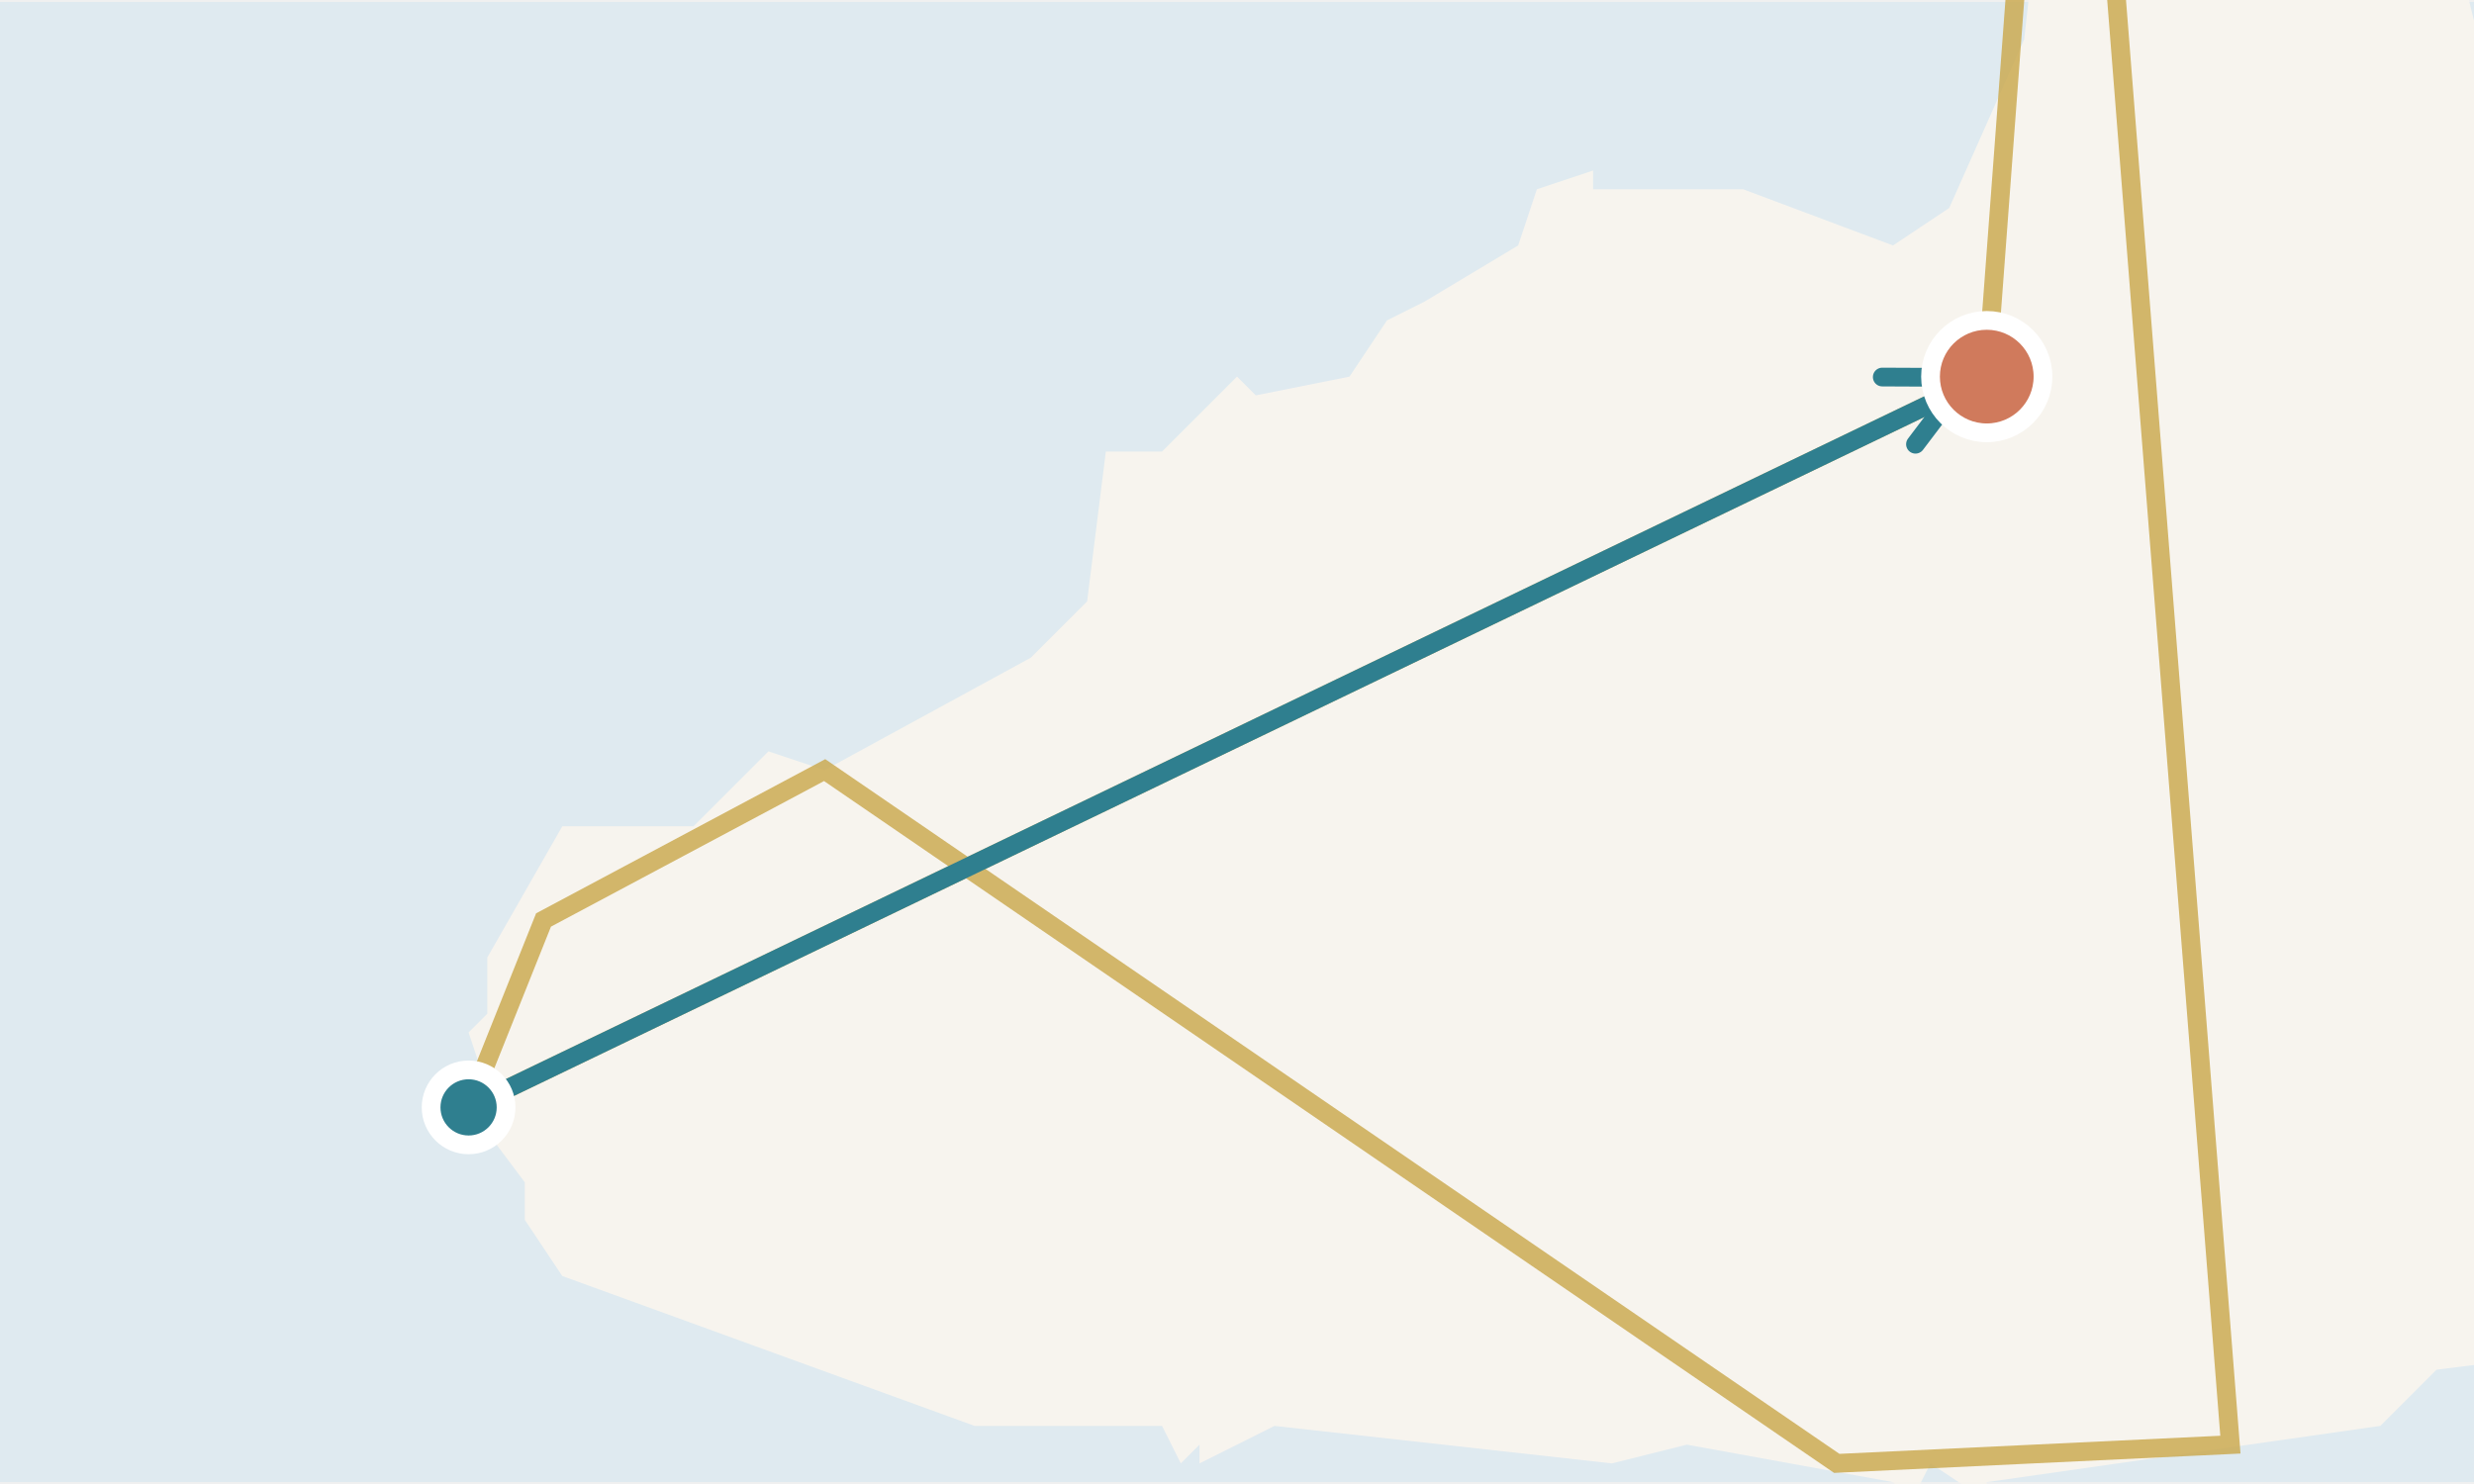
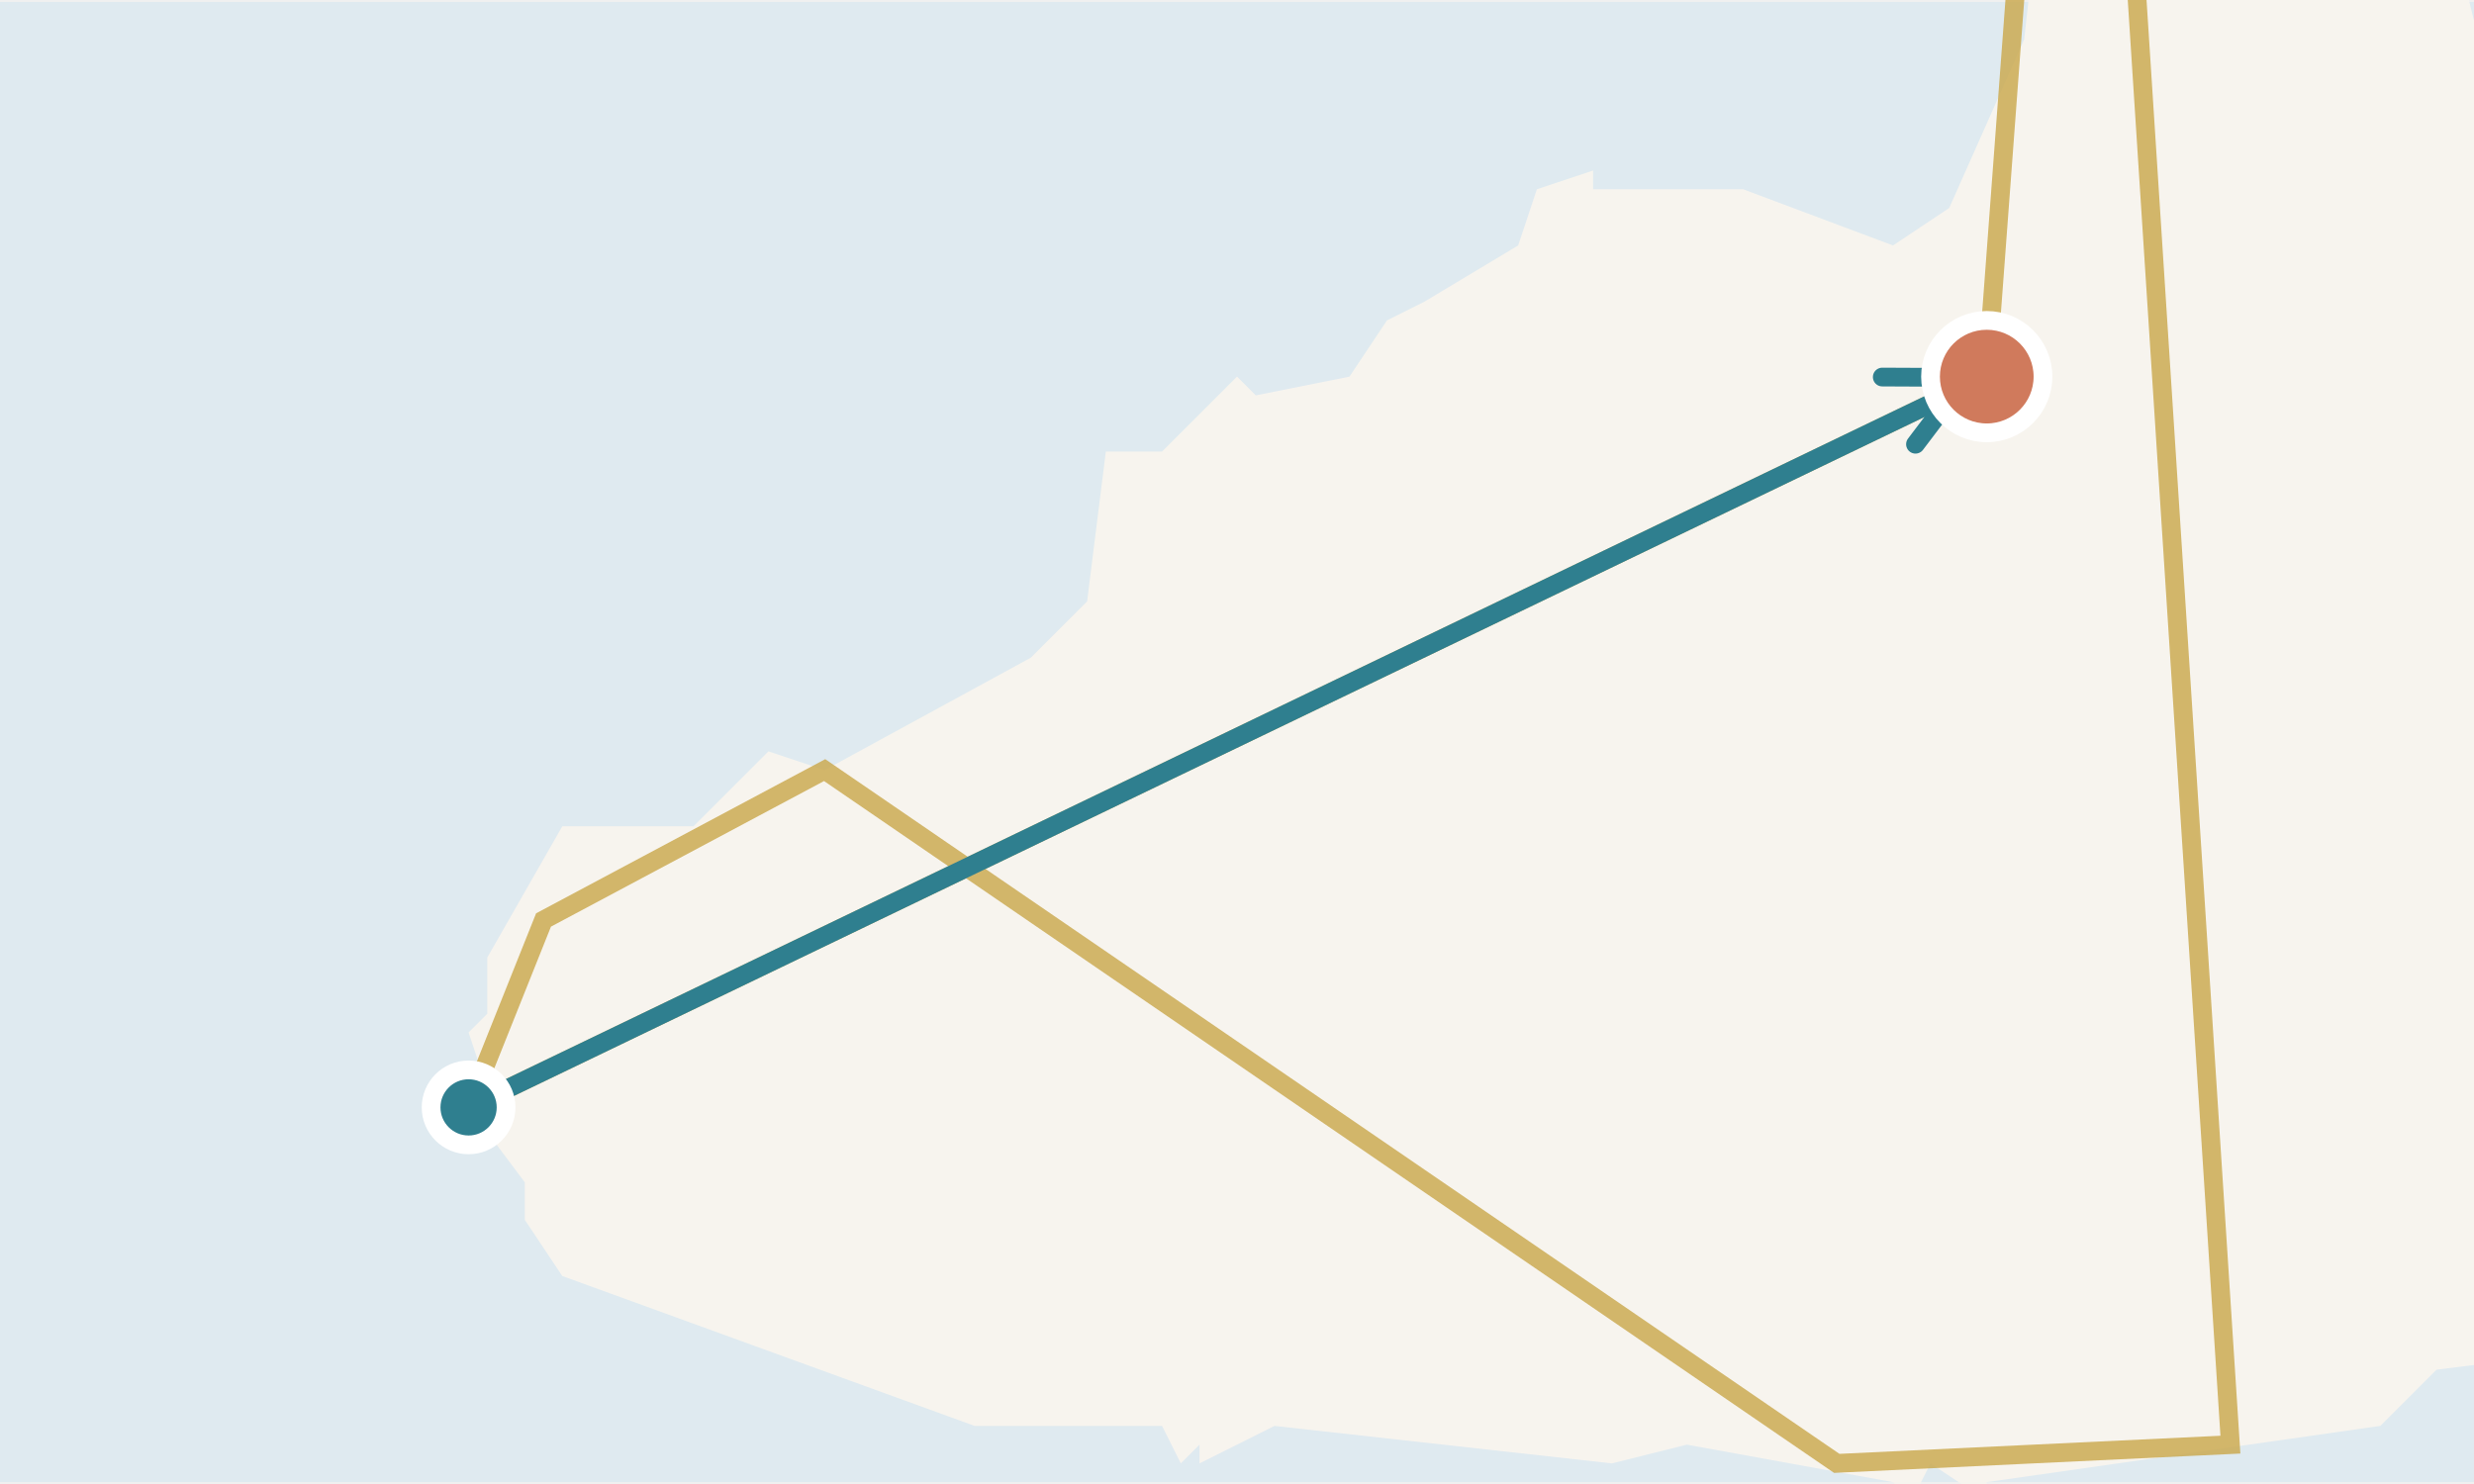
<svg xmlns="http://www.w3.org/2000/svg" viewBox="113.765 8.77 0.132 0.079" width="400" height="240" role="img" aria-label="ウルワツ寺院からCucaへ">
  <rect x="113.765" y="8.77" width="0.132" height="0.079" fill="#dfeaf0" />
  <path d="M113.145,8.172 L113.147,8.176 L113.147,8.179 L113.152,8.186 L113.156,8.204 L113.161,8.219 L113.167,8.227 L113.168,8.23 L113.173,8.235 L113.182,8.246 L113.186,8.256 L113.192,8.263 L113.196,8.275 L113.201,8.28 L113.201,8.28 L113.202,8.282 L113.207,8.286 L113.219,8.299 L113.227,8.304 L113.23,8.307 L113.233,8.313 L113.23,8.324 L113.231,8.328 L113.235,8.333 L113.238,8.333 L113.236,8.334 L113.233,8.332 L113.234,8.333 L113.242,8.339 L113.25,8.342 L113.258,8.348 L113.259,8.355 L113.264,8.358 L113.268,8.363 L113.269,8.366 L113.271,8.368 L113.277,8.372 L113.285,8.381 L113.282,8.385 L113.28,8.386 L113.285,8.382 L113.287,8.385 L113.286,8.386 L113.287,8.388 L113.284,8.389 L113.282,8.387 L113.279,8.388 L113.281,8.388 L113.288,8.392 L113.292,8.395 L113.294,8.398 L113.299,8.401 L113.308,8.403 L113.317,8.4 L113.319,8.4 L113.326,8.398 L113.328,8.399 L113.319,8.402 L113.316,8.402 L113.317,8.403 L113.333,8.407 L113.345,8.407 L113.39,8.399 L113.425,8.396 L113.443,8.397 L113.462,8.4 L113.509,8.413 L113.513,8.416 L113.515,8.421 L113.518,8.423 L113.525,8.425 L113.527,8.428 L113.527,8.431 L113.534,8.435 L113.544,8.436 L113.561,8.44 L113.559,8.438 L113.56,8.438 L113.564,8.44 L113.563,8.441 L113.585,8.45 L113.591,8.451 L113.593,8.45 L113.598,8.454 L113.612,8.46 L113.625,8.468 L113.642,8.476 L113.65,8.484 L113.651,8.483 L113.651,8.485 L113.656,8.492 L113.661,8.498 L113.667,8.499 L113.668,8.502 L113.668,8.501 L113.669,8.502 L113.679,8.506 L113.684,8.513 L113.687,8.515 L113.688,8.514 L113.689,8.516 L113.69,8.515 L113.69,8.517 L113.693,8.517 L113.693,8.519 L113.695,8.519 L113.694,8.519 L113.694,8.521 L113.702,8.527 L113.704,8.532 L113.703,8.534 L113.706,8.534 L113.705,8.537 L113.707,8.537 L113.711,8.54 L113.711,8.541 L113.712,8.54 L113.717,8.543 L113.721,8.547 L113.72,8.548 L113.722,8.548 L113.736,8.559 L113.738,8.559 L113.741,8.558 L113.743,8.56 L113.744,8.559 L113.743,8.561 L113.74,8.559 L113.739,8.56 L113.755,8.572 L113.755,8.574 L113.758,8.576 L113.758,8.577 L113.759,8.577 L113.765,8.58 L113.767,8.584 L113.777,8.593 L113.778,8.595 L113.779,8.596 L113.788,8.607 L113.79,8.61 L113.789,8.614 L113.792,8.618 L113.792,8.619 L113.793,8.619 L113.792,8.62 L113.793,8.62 L113.794,8.624 L113.798,8.628 L113.802,8.631 L113.806,8.639 L113.805,8.64 L113.806,8.639 L113.81,8.643 L113.817,8.646 L113.829,8.653 L113.829,8.654 L113.849,8.672 L113.867,8.699 L113.871,8.707 L113.874,8.717 L113.874,8.725 L113.868,8.732 L113.867,8.737 L113.865,8.737 L113.866,8.738 L113.865,8.742 L113.857,8.742 L113.858,8.75 L113.865,8.75 L113.873,8.759 L113.874,8.763 L113.873,8.772 L113.869,8.781 L113.866,8.783 L113.858,8.78 L113.85,8.78 L113.85,8.779 L113.847,8.78 L113.846,8.783 L113.841,8.786 L113.839,8.787 L113.837,8.79 L113.832,8.791 L113.831,8.79 L113.827,8.794 L113.824,8.794 L113.823,8.802 L113.82,8.805 L113.809,8.811 L113.806,8.81 L113.802,8.814 L113.795,8.814 L113.791,8.821 L113.791,8.824 L113.79,8.825 L113.791,8.828 L113.79,8.829 L113.793,8.833 L113.793,8.835 L113.795,8.838 L113.817,8.846 L113.827,8.846 L113.828,8.848 L113.829,8.847 L113.829,8.848 L113.833,8.846 L113.851,8.848 L113.855,8.847 L113.866,8.849 L113.867,8.85 L113.868,8.848 L113.871,8.85 L113.871,8.849 L113.892,8.846 L113.895,8.843 L113.903,8.842 L113.907,8.84 L113.909,8.838 L113.923,8.833 L113.925,8.826 L113.93,8.819 L113.929,8.819 L113.929,8.818 L113.929,8.819 L113.93,8.819 L113.929,8.818 L113.936,8.811 L113.937,8.807 L113.94,8.803 L113.942,8.803 L113.943,8.804 L113.944,8.804 L113.944,8.801 L113.941,8.802 L113.94,8.799 L113.942,8.797 L113.94,8.797 L113.94,8.799 L113.938,8.798 L113.935,8.788 L113.931,8.786 L113.931,8.778 L113.929,8.774 L113.928,8.762 L113.927,8.757 L113.927,8.756 L113.926,8.753 L113.923,8.752 L113.922,8.753 L113.92,8.757 L113.922,8.758 L113.922,8.76 L113.918,8.758 L113.921,8.76 L113.92,8.766 L113.922,8.772 L113.922,8.773 L113.92,8.774 L113.918,8.776 L113.921,8.784 L113.925,8.787 L113.922,8.788 L113.92,8.786 L113.919,8.787 L113.913,8.786 L113.909,8.782 L113.906,8.781 L113.901,8.782 L113.902,8.78 L113.898,8.776 L113.899,8.773 L113.897,8.771 L113.896,8.767 L113.894,8.766 L113.893,8.764 L113.892,8.765 L113.892,8.763 L113.891,8.763 L113.89,8.765 L113.888,8.765 L113.888,8.763 L113.887,8.763 L113.886,8.759 L113.89,8.75 L113.89,8.748 L113.894,8.748 L113.889,8.747 L113.891,8.741 L113.894,8.741 L113.895,8.738 L113.897,8.737 L113.901,8.738 L113.901,8.734 L113.904,8.734 L113.904,8.732 L113.905,8.732 L113.906,8.731 L113.907,8.733 L113.909,8.733 L113.91,8.731 L113.91,8.732 L113.909,8.73 L113.91,8.729 L113.91,8.731 L113.91,8.729 L113.911,8.729 L113.914,8.73 L113.914,8.731 L113.916,8.731 L113.915,8.733 L113.916,8.733 L113.916,8.736 L113.91,8.736 L113.906,8.738 L113.905,8.742 L113.908,8.744 L113.91,8.737 L113.913,8.738 L113.912,8.74 L113.913,8.741 L113.912,8.741 L113.911,8.746 L113.916,8.747 L113.915,8.745 L113.917,8.745 L113.918,8.737 L113.917,8.737 L113.917,8.736 L113.919,8.737 L113.924,8.731 L113.922,8.729 L113.918,8.728 L113.918,8.726 L113.923,8.728 L113.928,8.725 L113.931,8.727 L113.932,8.726 L113.93,8.724 L113.931,8.724 L113.93,8.724 L113.929,8.723 L113.931,8.721 L113.932,8.72 L113.936,8.72 L113.939,8.718 L113.943,8.717 L113.946,8.714 L113.95,8.713 L113.952,8.713 L113.952,8.714 L113.957,8.713 L113.967,8.707 L113.971,8.694 L113.968,8.682 L113.969,8.677 L113.966,8.67 L113.967,8.669 L113.967,8.666 L113.967,8.669 L113.965,8.67 L113.965,8.669 L113.966,8.667 L113.965,8.664 L113.968,8.66 L113.973,8.654 L113.994,8.639 L113.999,8.633 L114.002,8.631 L114.005,8.627 L114.006,8.624 L114.01,8.621 L114.025,8.613 L114.026,8.61 L114.032,8.604 L114.05,8.594 L114.053,8.591 L114.054,8.585 L114.059,8.581 L114.068,8.576 L114.079,8.574 L114.1,8.576 L114.104,8.577 L114.11,8.575 L114.135,8.575 L114.135,8.573 L114.137,8.574 L114.136,8.573 L114.137,8.572 L114.15,8.571 L114.161,8.558 L114.168,8.554 L114.187,8.549 L114.201,8.544 L114.209,8.541 L114.21,8.54 L114.21,8.537 L114.212,8.536 L114.209,8.535 L114.209,8.534 L114.211,8.534 L114.21,8.532 L114.211,8.531 L114.213,8.531 L114.215,8.534 L114.215,8.533 L114.214,8.53 L114.216,8.529 L114.209,8.518 L114.209,8.513 L114.213,8.509 L114.218,8.507 L114.221,8.505 L114.233,8.501 L114.239,8.501 L114.244,8.504 L114.248,8.506 L114.253,8.505 L114.259,8.506 L114.264,8.508 L114.265,8.51 L114.265,8.509 L114.268,8.51 L114.281,8.515 L114.281,8.517 L114.293,8.51 L114.304,8.505 L114.306,8.503 L114.309,8.504 L114.311,8.506 L114.312,8.506 L114.31,8.502 L114.312,8.498 L114.314,8.498 L114.313,8.495 L114.317,8.487 L114.317,8.485 L114.32,8.482 L114.322,8.478 L114.325,8.476 L114.327,8.474 L114.331,8.472 L114.334,8.462 L114.344,8.457 L114.353,8.454 L114.363,8.447 L114.371,8.445 L114.372,8.443 L114.375,8.442 L114.379,8.439 L114.382,8.435 L114.388,8.432 L114.389,8.429 L114.391,8.428 L114.394,8.424 L114.395,8.42 L114.399,8.418 L114.398,8.416 L114.399,8.413 L114.401,8.411 L114.404,8.41 L114.41,8.4 L114.408,8.396 L114.409,8.394 L114.41,8.393 L114.409,8.393 L114.41,8.39 L114.409,8.383 L114.409,8.378 L114.408,8.375 L114.405,8.374 L114.404,8.371 L114.401,8.369 L114.397,8.359 L114.388,8.354 L114.385,8.351 L114.382,8.35 L114.381,8.347 L114.368,8.342 L114.364,8.337 L114.36,8.339 L114.356,8.335 L114.342,8.334 L114.334,8.326 L114.329,8.324 L114.328,8.322 L114.327,8.319 L114.326,8.318 L114.32,8.307 L114.318,8.3 L114.308,8.292 L114.304,8.285 L114.305,8.284 L114.303,8.284 L114.299,8.279 L114.295,8.278 L114.289,8.267 L114.281,8.255 L114.28,8.256 L114.28,8.254 L114.265,8.24 L114.261,8.233 L114.24,8.222 L114.235,8.218 L114.227,8.215 L114.219,8.21 L114.21,8.205 L114.203,8.194 L114.199,8.192 L114.192,8.19 L114.186,8.183 L114.173,8.18 L114.163,8.171 L114.161,8.171 L114.159,8.165 L114.155,8.162 L114.13,8.153 L114.123,8.152 L114.118,8.152 L114.108,8.144 L114.092,8.136 L114.082,8.135 L114.077,8.131 L114.074,8.131 L114.069,8.129 L114.061,8.128 L114.048,8.119 L114.046,8.115 L114.043,8.112 L114.038,8.111 L114.026,8.113 L114.023,8.11 L114.016,8.109 L114.012,8.106 L113.998,8.105 L113.987,8.099 L113.98,8.097 L113.968,8.088 L113.948,8.083 L113.939,8.083 L113.934,8.081 L113.911,8.074 L113.89,8.062 L113.862,8.065 L113.848,8.072 L113.837,8.078 L113.826,8.082 L113.822,8.082 L113.82,8.084 L113.8,8.101 L113.791,8.105 L113.783,8.11 L113.781,8.115 L113.771,8.122 L113.766,8.129 L113.757,8.139 L113.756,8.142 L113.753,8.145 L113.747,8.147 L113.743,8.151 L113.734,8.155 L113.732,8.16 L113.728,8.164 L113.724,8.165 L113.717,8.166 L113.711,8.174 L113.706,8.176 L113.701,8.177 L113.69,8.181 L113.649,8.183 L113.642,8.183 L113.637,8.181 L113.633,8.182 L113.621,8.184 L113.615,8.183 L113.611,8.188 L113.606,8.189 L113.6,8.188 L113.584,8.195 L113.576,8.196 L113.569,8.196 L113.56,8.195 L113.555,8.194 L113.55,8.191 L113.548,8.191 L113.548,8.193 L113.545,8.194 L113.542,8.193 L113.541,8.19 L113.541,8.189 L113.542,8.189 L113.542,8.189 L113.541,8.189 L113.542,8.188 L113.542,8.188 L113.544,8.188 L113.541,8.187 L113.537,8.192 L113.533,8.192 L113.528,8.19 L113.526,8.185 L113.519,8.186 L113.512,8.182 L113.498,8.178 L113.489,8.174 L113.482,8.173 L113.477,8.173 L113.464,8.169 L113.459,8.169 L113.451,8.165 L113.445,8.161 L113.437,8.158 L113.432,8.158 L113.426,8.156 L113.425,8.154 L113.426,8.15 L113.422,8.156 L113.411,8.15 L113.408,8.147 L113.403,8.144 L113.392,8.144 L113.389,8.147 L113.384,8.148 L113.377,8.146 L113.373,8.142 L113.371,8.144 L113.368,8.144 L113.365,8.143 L113.356,8.131 L113.355,8.132 L113.356,8.134 L113.355,8.136 L113.35,8.138 L113.346,8.135 L113.345,8.131 L113.341,8.128 L113.331,8.127 L113.329,8.123 L113.328,8.124 L113.326,8.127 L113.323,8.128 L113.324,8.131 L113.326,8.131 L113.316,8.134 L113.317,8.137 L113.315,8.138 L113.313,8.138 L113.312,8.139 L113.311,8.138 L113.312,8.137 L113.311,8.136 L113.308,8.139 L113.306,8.14 L113.302,8.135 L113.299,8.13 L113.303,8.13 L113.305,8.129 L113.306,8.124 L113.303,8.121 L113.297,8.121 L113.296,8.12 L113.282,8.126 L113.274,8.132 L113.273,8.136 L113.279,8.137 L113.282,8.139 L113.28,8.14 L113.28,8.141 L113.278,8.14 L113.277,8.142 L113.274,8.143 L113.273,8.14 L113.271,8.139 L113.27,8.138 L113.271,8.133 L113.267,8.131 L113.262,8.134 L113.257,8.139 L113.253,8.14 L113.25,8.145 L113.243,8.152 L113.236,8.155 L113.231,8.152 L113.23,8.149 L113.229,8.149 L113.231,8.148 L113.232,8.146 L113.229,8.145 L113.231,8.143 L113.231,8.142 L113.236,8.138 L113.235,8.134 L113.223,8.116 L113.218,8.112 L113.214,8.105 L113.211,8.101 L113.209,8.1 L113.207,8.096 L113.2,8.094 L113.196,8.096 L113.194,8.096 L113.165,8.093 L113.155,8.094 L113.149,8.097 L113.147,8.102 L113.147,8.117 L113.146,8.119 L113.155,8.131 L113.158,8.139 L113.159,8.146 L113.158,8.149 L113.158,8.157 L113.165,8.161 L113.172,8.16 L113.173,8.162 L113.172,8.162 L113.173,8.163 L113.176,8.163 L113.178,8.163 L113.179,8.166 L113.18,8.165 L113.183,8.166 L113.181,8.166 L113.181,8.169 L113.179,8.167 L113.179,8.168 L113.173,8.172 L113.171,8.172 L113.173,8.169 L113.172,8.167 L113.162,8.183 L113.159,8.186 L113.154,8.187 L113.153,8.186 L113.155,8.185 L113.155,8.183 L113.156,8.182 L113.154,8.181 L113.154,8.182 L113.154,8.182 L113.15,8.175 L113.151,8.174 L113.151,8.176 L113.152,8.177 L113.152,8.174 L113.157,8.177 L113.158,8.176 L113.159,8.171 L113.157,8.17 L113.157,8.172 L113.156,8.172 L113.157,8.17 L113.156,8.169 L113.156,8.169 L113.157,8.169 L113.154,8.171 L113.152,8.169 L113.155,8.168 L113.155,8.166 L113.152,8.164 L113.152,8.161 L113.15,8.161 L113.147,8.165 L113.147,8.169 L113.145,8.172Z" fill="#f7f4ee" stroke="#8fb3bd" stroke-width="0" stroke-linejoin="round" />
-   <polyline points="113.876,8.723 113.874,8.72 113.884,8.847 113.863,8.848 113.809,8.811 113.794,8.819 113.79,8.829 113.871,8.79 113.876,8.723" fill="none" stroke="#c9a648" stroke-width="0.001" stroke-dasharray="0.001 0.001" opacity=".8" />
+   <polyline points="113.876,8.723 113.884,8.847 113.863,8.848 113.809,8.811 113.794,8.819 113.79,8.829 113.871,8.79 113.876,8.723" fill="none" stroke="#c9a648" stroke-width="0.001" stroke-dasharray="0.001 0.001" opacity=".8" />
  <line x1="113.79" y1="8.829" x2="113.871" y2="8.79" stroke="#2f7f8f" stroke-width="0.001" stroke-linecap="round" />
  <g transform="translate(113.8708 8.7896) rotate(-26.3)">
    <path d="M-0.005,-0.002 L-0.001,0 L-0.005,0.002" fill="none" stroke="#2f7f8f" stroke-width="0.001" stroke-linecap="round" stroke-linejoin="round" />
  </g>
  <circle cx="113.79" cy="8.829" r="0.002" fill="#2f7f8f" stroke="#fff" stroke-width="0.001" />
  <circle cx="113.871" cy="8.79" r="0.003" fill="#d07a5c" stroke="#fff" stroke-width="0.001" />
</svg>
